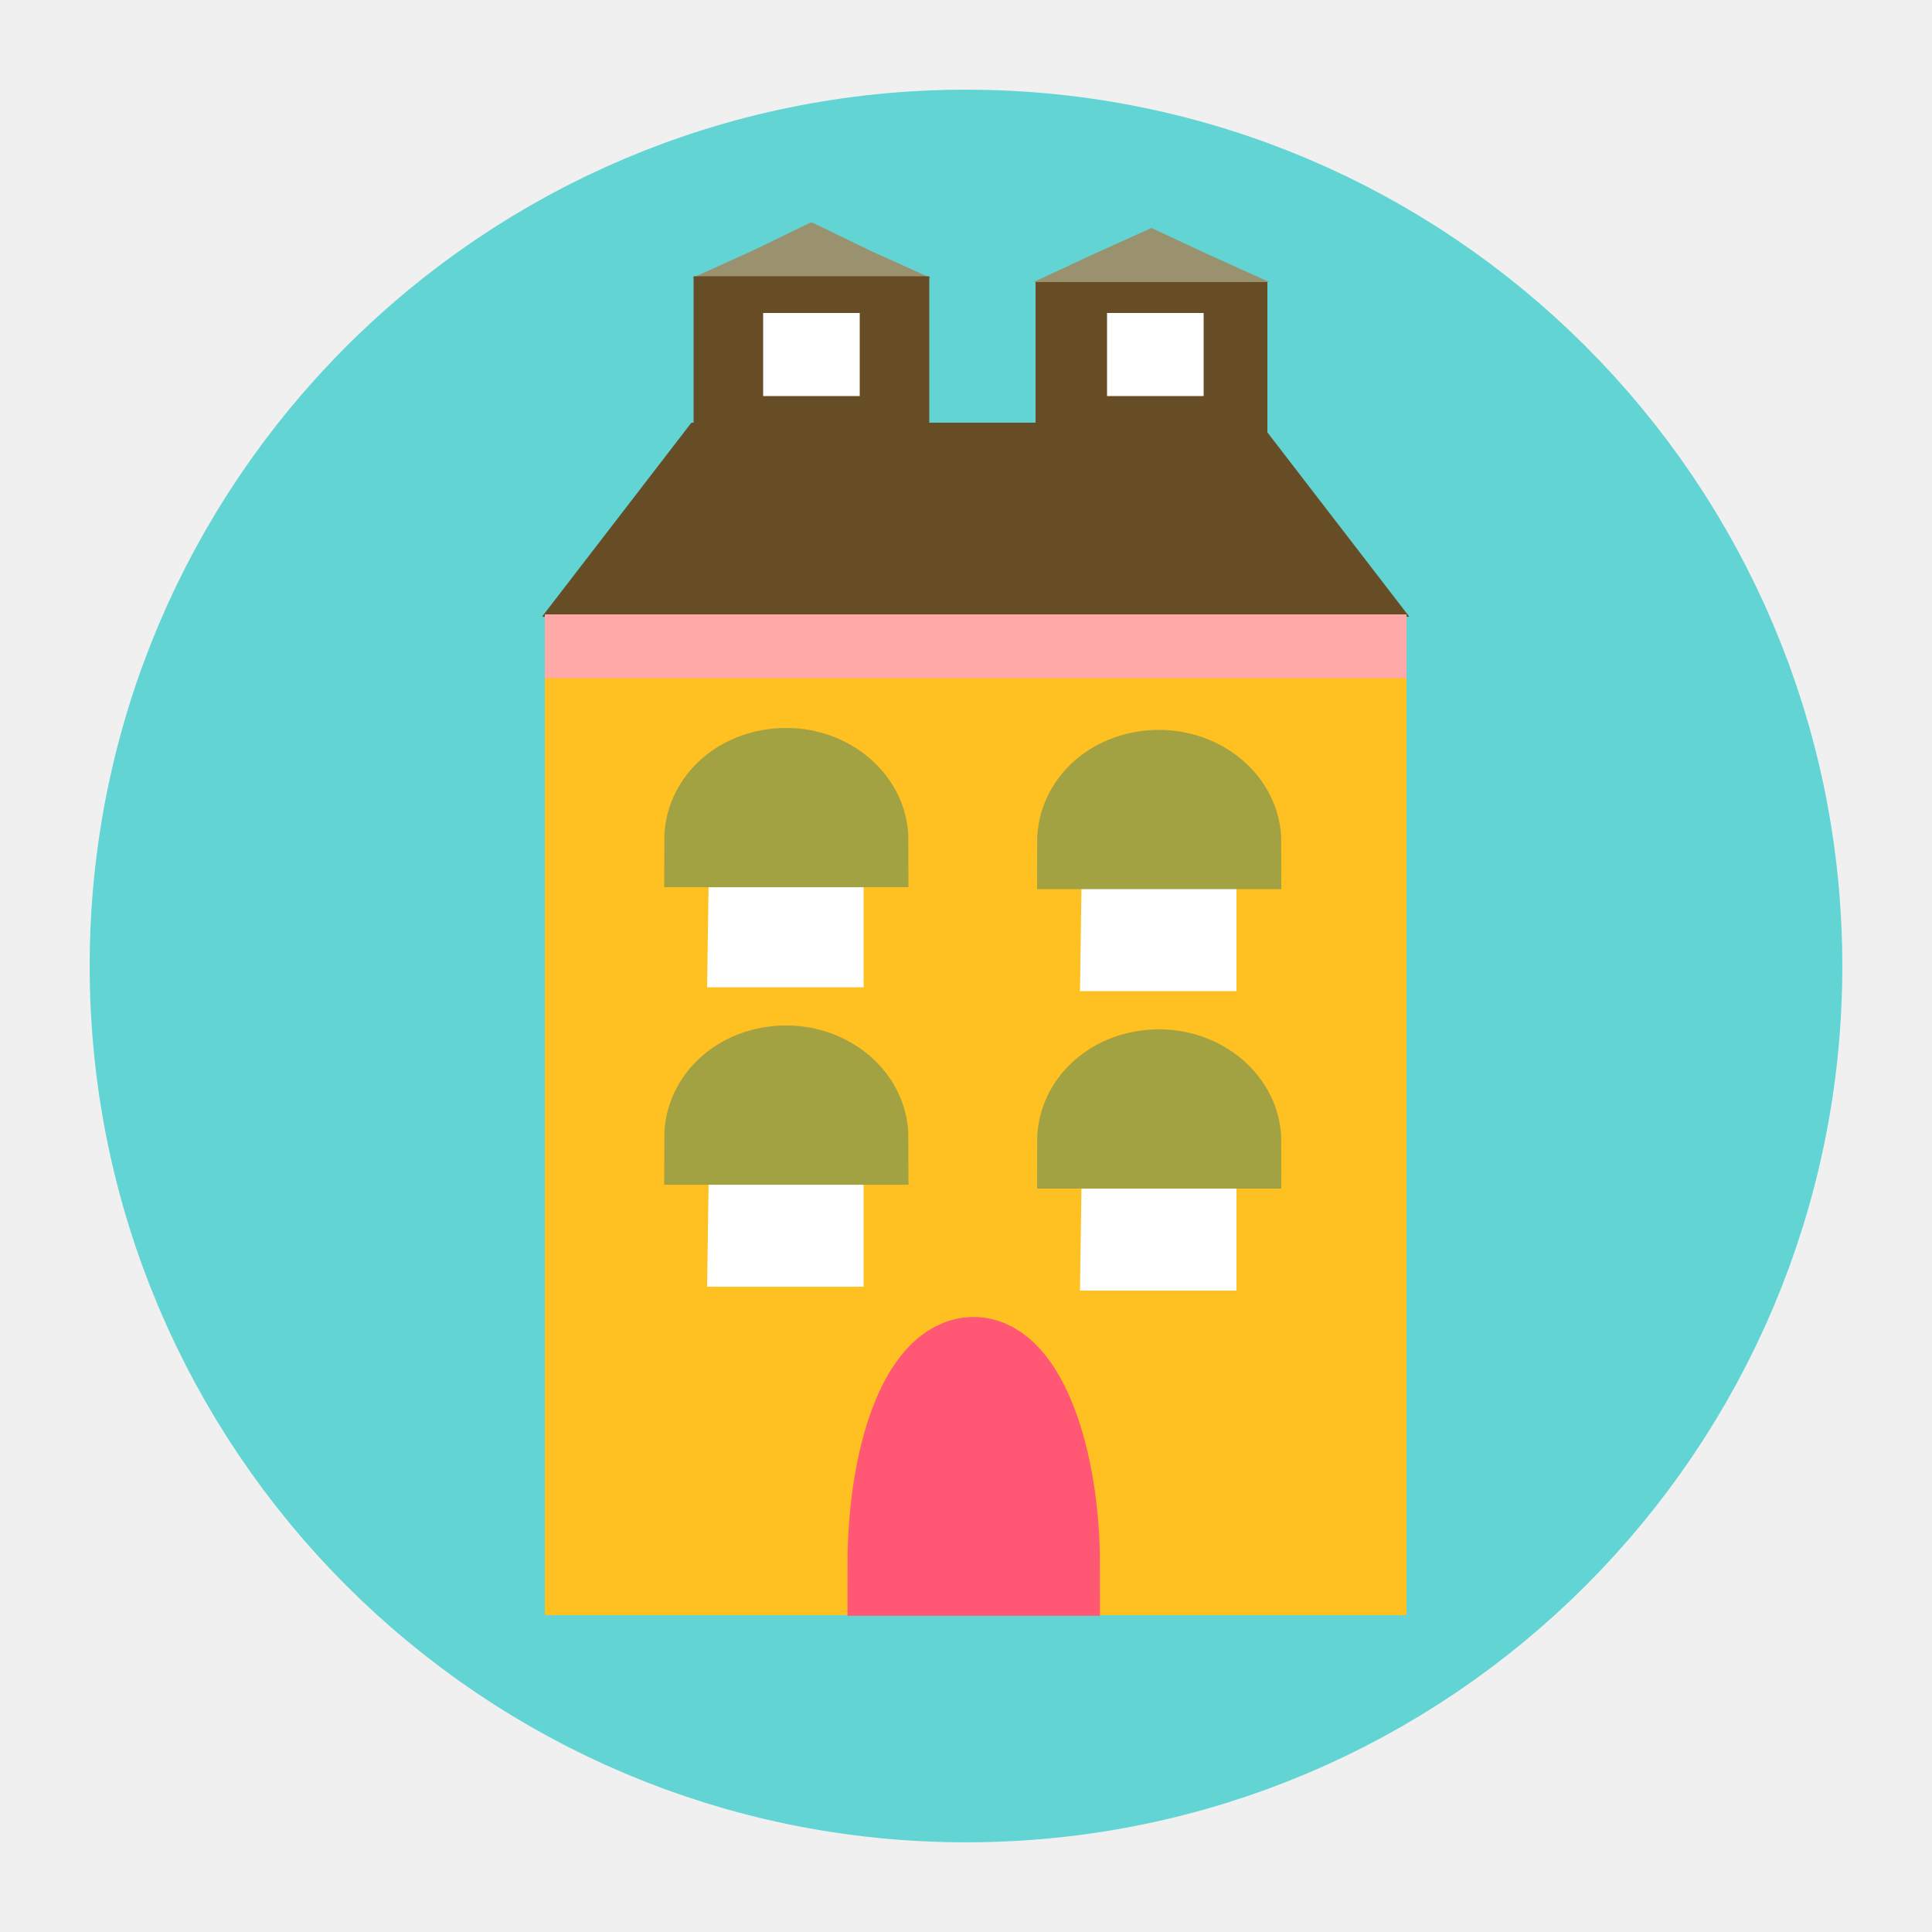
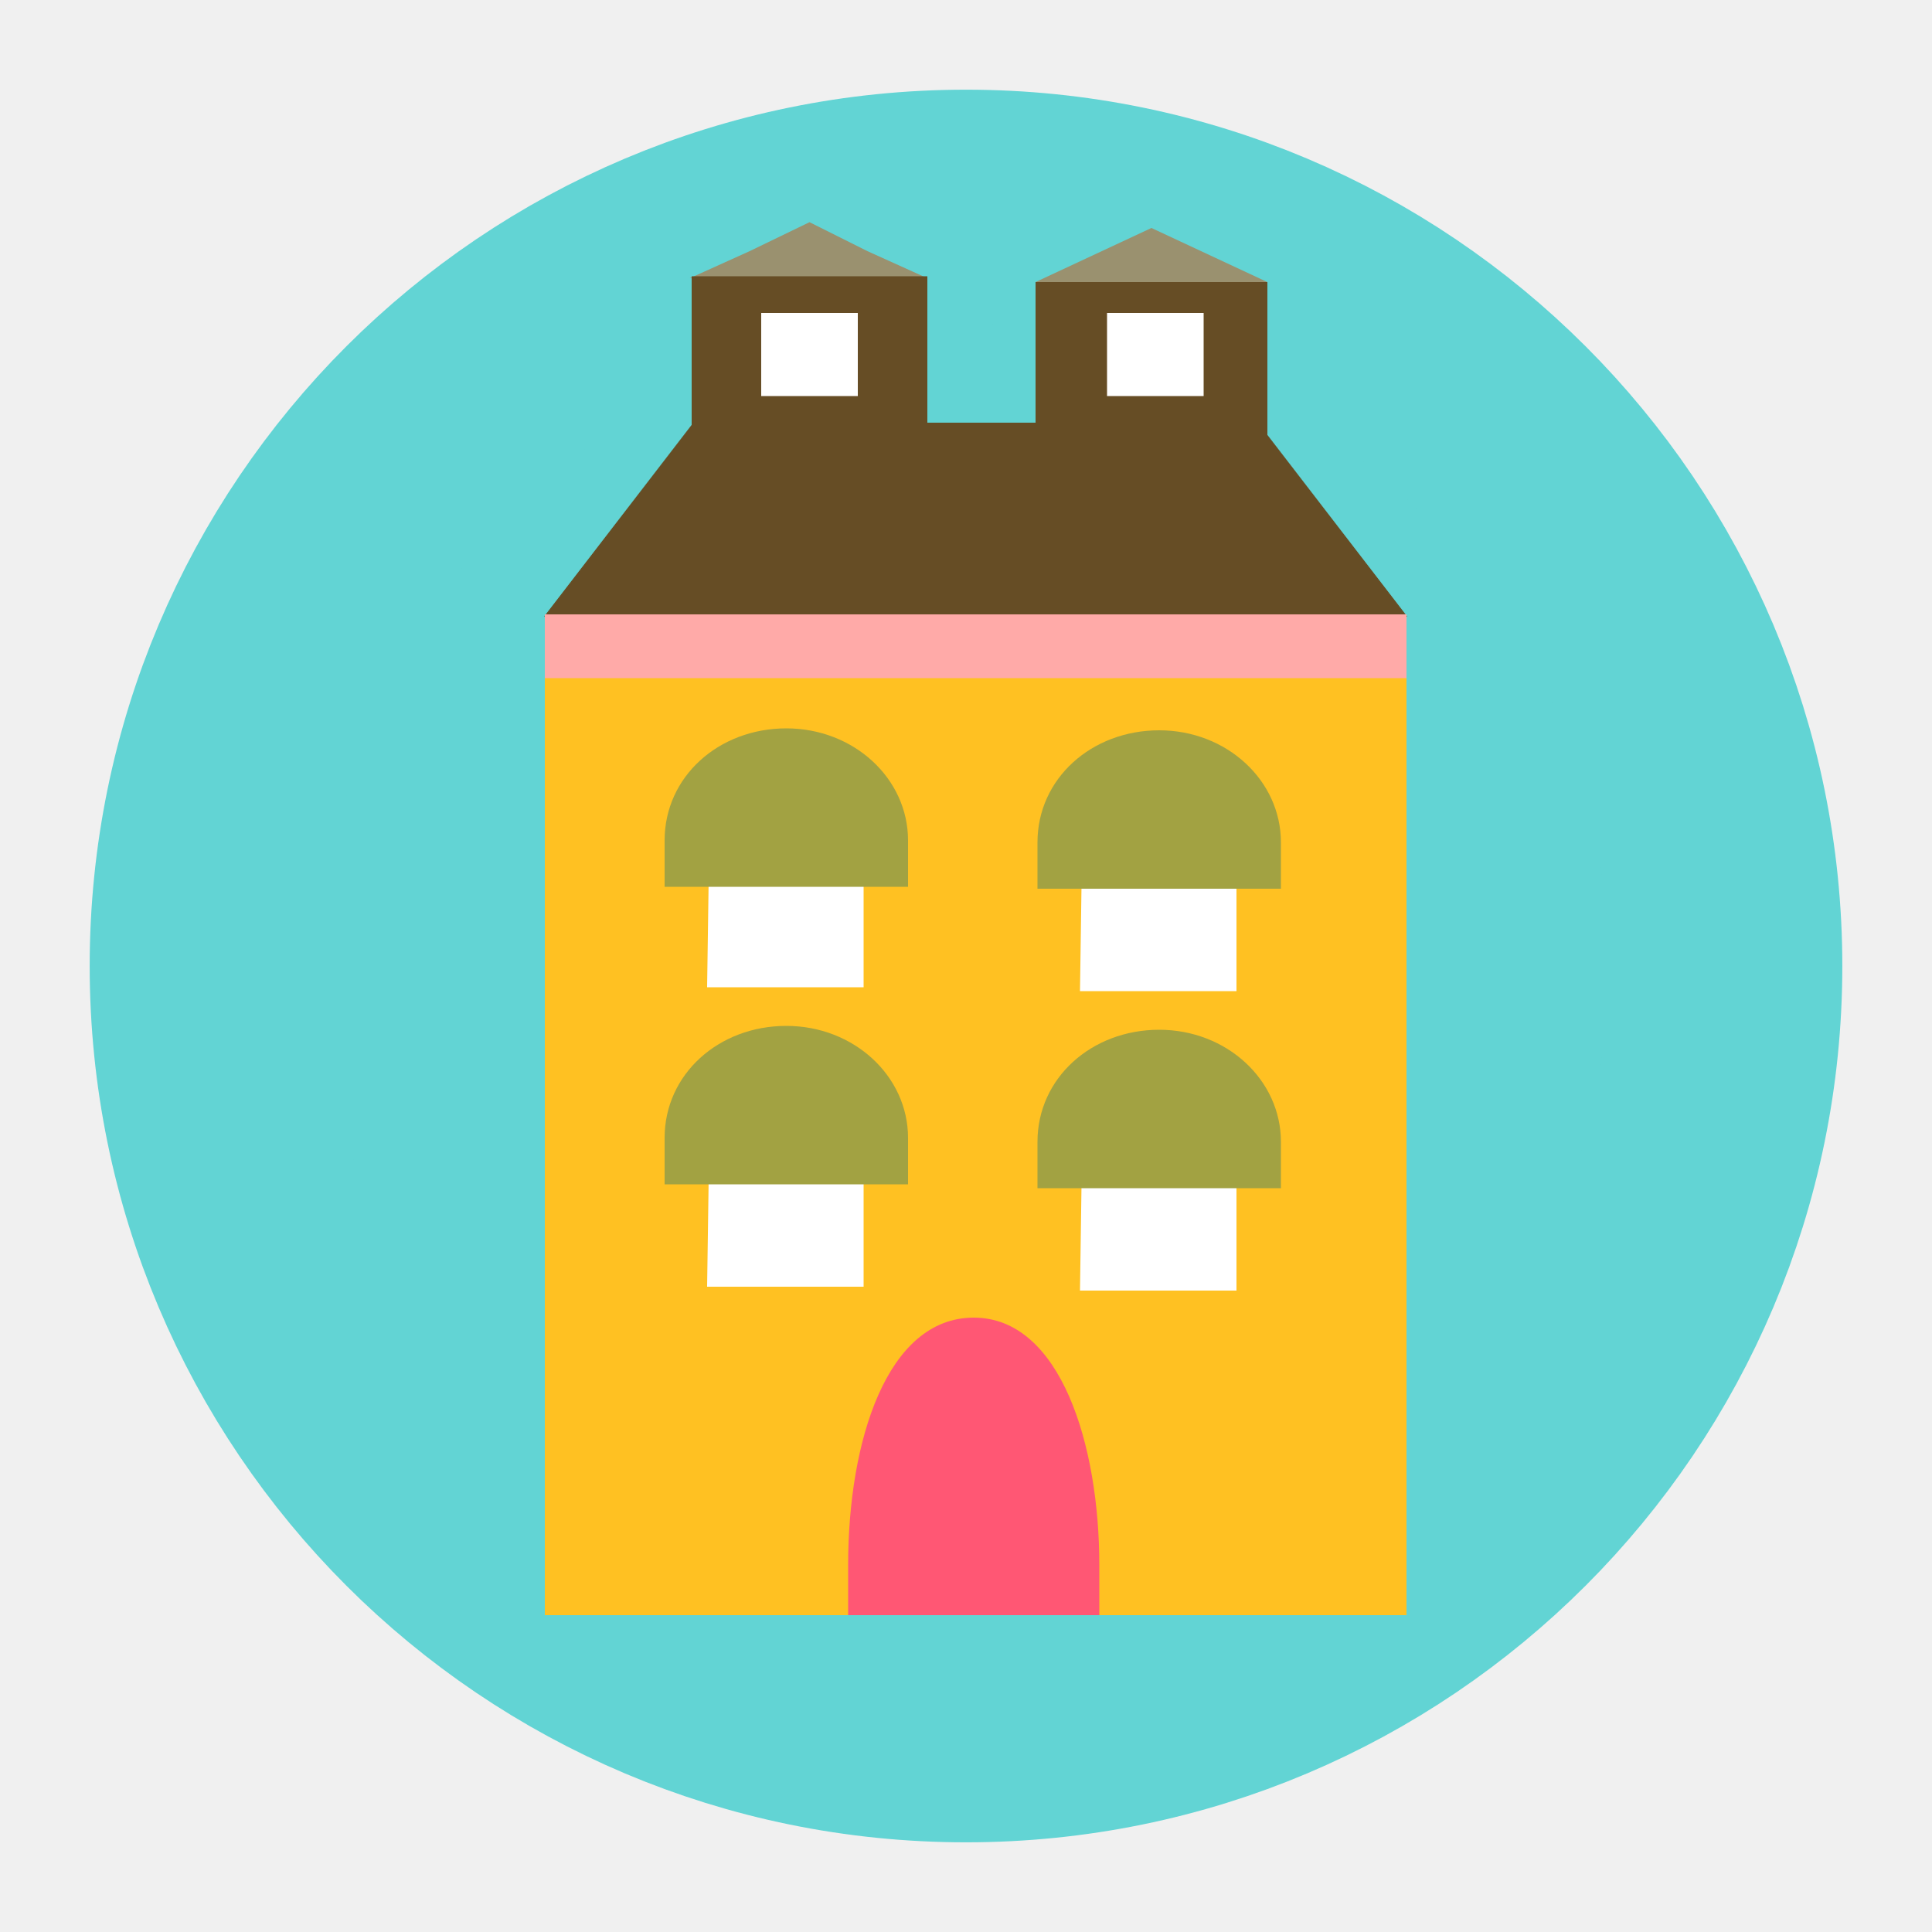
<svg xmlns="http://www.w3.org/2000/svg" width="200" version="1.1" id="Layer_1" x="0px" y="0px" viewBox="0 0 100 100" enable-background="new 0 0 100 100" xml:space="preserve">
  <g>
    <circle fill="#62D4D4" stroke="#62D4D4" stroke-width="12.116" stroke-miterlimit="10" cx="50" cy="50" r="39.3" />
-     <polygon fill="#9A916F" points="42,11.5 45.1,13 48.2,14.4 42,14.4 35.8,14.4 38.9,13  " />
+     <polygon fill="#9A916F" points="41.9,11.5 44.9,13 48,14.4 41.9,14.4 35.7,14.4 38.8,13  " />
    <rect x="28.2" y="31.8" fill="#FFC122" width="44.6" height="51.8" />
-     <polygon fill="#664D25" stroke="#664D25" stroke-width="4.721390e-02" stroke-linecap="round" stroke-linejoin="round" stroke-miterlimit="10" points="   72.9,31.9 28.1,31.9 35.8,21.9 65.2,21.9  " />
+     <polygon fill="#664D25" stroke="#664D25" stroke-width="4.708198e-02" stroke-linecap="round" stroke-linejoin="round" stroke-miterlimit="10" points="    72.8,31.9 28.2,31.9 35.9,21.9 65.1,21.9  " />
    <rect x="28.2" y="31.8" fill="#FFAAA8" width="44.6" height="3.3" />
-     <rect x="35.9" y="14.3" fill="#664D25" width="12.2" height="10.9" />
+     <rect x="35.8" y="14.3" fill="#664D25" width="12.2" height="10.9" />
    <rect x="53.6" y="14.6" fill="#664D25" width="12" height="10.9" />
-     <polygon fill="#9A916F" points="59.6,11.8 62.6,13.2 65.7,14.6 59.6,14.6 53.5,14.6 56.5,13.2  " />
-     <path fill="#FFFFFF" d="M40.7,40c2.2,0,4,1.9,4,4.2v6.9l-8.1,0l0.1-6.9C36.6,41.9,38.4,40,40.7,40L40.7,40" />
-     <path fill="#A2A242" stroke="#A2A242" stroke-width="4.843" stroke-miterlimit="10" d="M44.6,43.5c0-1.9-1.8-3.4-3.9-3.4   c-2.2,0-3.9,1.5-3.9,3.4H44.6z" />
-     <path fill="#FFFFFF" d="M60,40.2c2.2,0,4,1.9,4,4.2v6.9l-8.1,0l0.1-6.9C56,42.1,57.8,40.2,60,40.2L60,40.2" />
-     <path fill="#A2A242" stroke="#A2A242" stroke-width="4.843" stroke-miterlimit="10" d="M63.9,43.6c0-1.9-1.8-3.4-3.9-3.4   c-2.2,0-3.9,1.5-3.9,3.4H63.9z" />
-     <rect x="39.5" y="16.2" fill="#FFFFFF" width="5" height="4.3" />
+     <polygon fill="#9A916F" points="59.6,11.8 62.6,13.2 65.6,14.6 59.6,14.6 53.6,14.6 56.6,13.2  " />
+     <path fill="#FFFFFF" d="M40.7,40c2.2,0,4,1.9,4,4.2v6.9h-8.1l0.1-6.9C36.6,41.9,38.4,40,40.7,40L40.7,40" />
+     <g>
+       <path fill="#A2A242" d="M47,43.5v2.4H34.4v-2.4c0-3.3,2.8-5.8,6.3-5.8C44.2,37.7,47,40.3,47,43.5z" />
+     </g>
+     <path fill="#FFFFFF" d="M60,40.2c2.2,0,4,1.9,4,4.2v6.9h-8.1l0.1-6.9C56,42.1,57.8,40.2,60,40.2L60,40.2" />
+     <g>
+       <path fill="#A2A242" d="M66.3,43.6V46H53.7v-2.4c0-3.3,2.8-5.8,6.3-5.8C63.5,37.8,66.3,40.4,66.3,43.6z" />
+     </g>
+     <rect x="39.4" y="16.2" fill="#FFFFFF" width="5" height="4.3" />
    <rect x="57.3" y="16.2" fill="#FFFFFF" width="5" height="4.3" />
-     <path fill="#FF5774" stroke="#FF5774" stroke-width="5.267" stroke-miterlimit="10" d="M54.3,81c0-5.6-1.8-10.2-3.9-10.2   c-2.2,0-3.9,4.6-3.9,10.2H54.3z" />
-     <path fill="#FFFFFF" d="M40.7,55.5c2.2,0,4,1.9,4,4.2v6.9l-8.1,0l0.1-6.9C36.6,57.4,38.4,55.5,40.7,55.5L40.7,55.5" />
-     <path fill="#A2A242" stroke="#A2A242" stroke-width="4.843" stroke-miterlimit="10" d="M44.6,58.9c0-1.9-1.8-3.4-3.9-3.4   c-2.2,0-3.9,1.5-3.9,3.4H44.6z" />
-     <path fill="#FFFFFF" d="M60,55.7c2.2,0,4,1.9,4,4.2v6.9l-8.1,0l0.1-6.9C56,57.5,57.8,55.7,60,55.7L60,55.7" />
-     <path fill="#A2A242" stroke="#A2A242" stroke-width="4.843" stroke-miterlimit="10" d="M63.9,59.1c0-1.9-1.8-3.4-3.9-3.4   c-2.2,0-3.9,1.5-3.9,3.4H63.9z" />
+     <g>
+       <path fill="#FF5774" d="M56.9,81v2.6H43.9V81c0-6.4,2-12.8,6.5-12.8C54.9,68.2,56.9,74.8,56.9,81z" />
+     </g>
+     <path fill="#FFFFFF" d="M40.7,55.5c2.2,0,4,1.9,4,4.2v6.9h-8.1l0.1-6.9C36.6,57.4,38.4,55.5,40.7,55.5L40.7,55.5" />
+     <g>
+       <path fill="#A2A242" d="M47,58.9v2.4H34.4v-2.4c0-3.3,2.8-5.8,6.3-5.8C44.2,53.1,47,55.7,47,58.9z" />
+     </g>
+     <path fill="#FFFFFF" d="M60,55.7c2.2,0,4,1.9,4,4.2v6.9h-8.1l0.1-6.9C56,57.5,57.8,55.7,60,55.7L60,55.7" />
+     <g>
+       <path fill="#A2A242" d="M66.3,59.1v2.4H53.7v-2.4c0-3.3,2.8-5.8,6.3-5.8C63.5,53.3,66.3,55.9,66.3,59.1z" />
+     </g>
  </g>
</svg>
